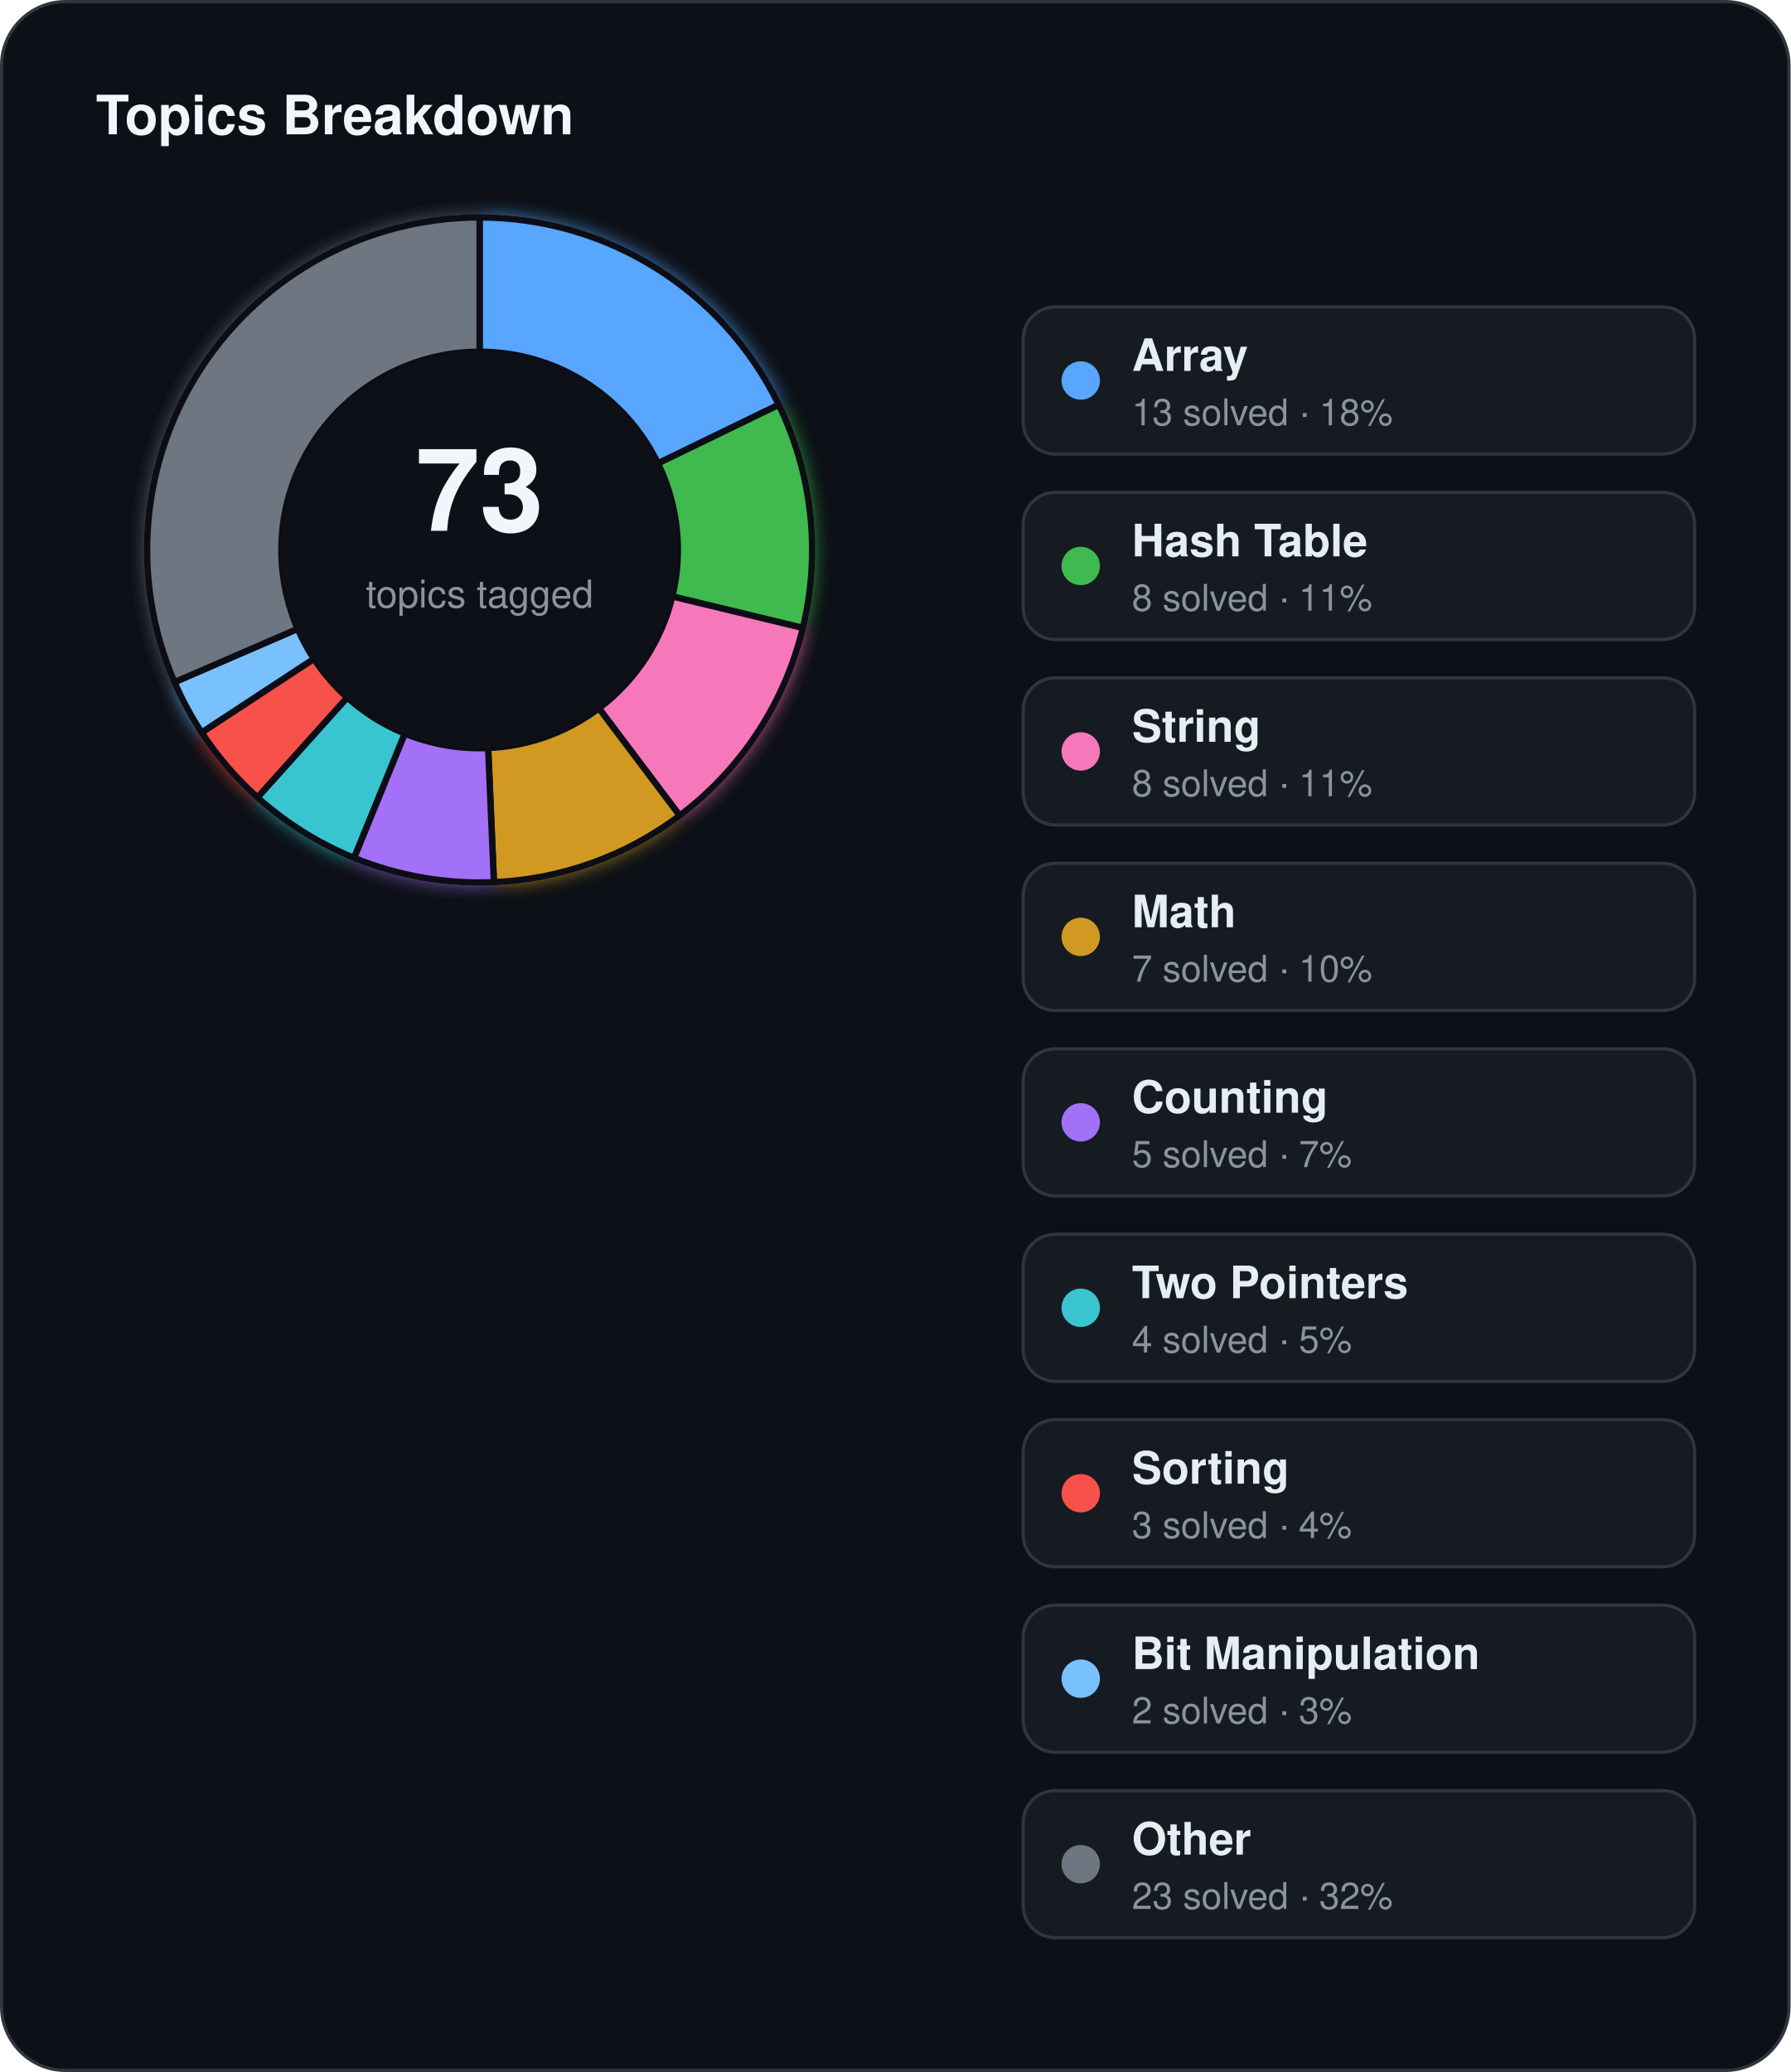
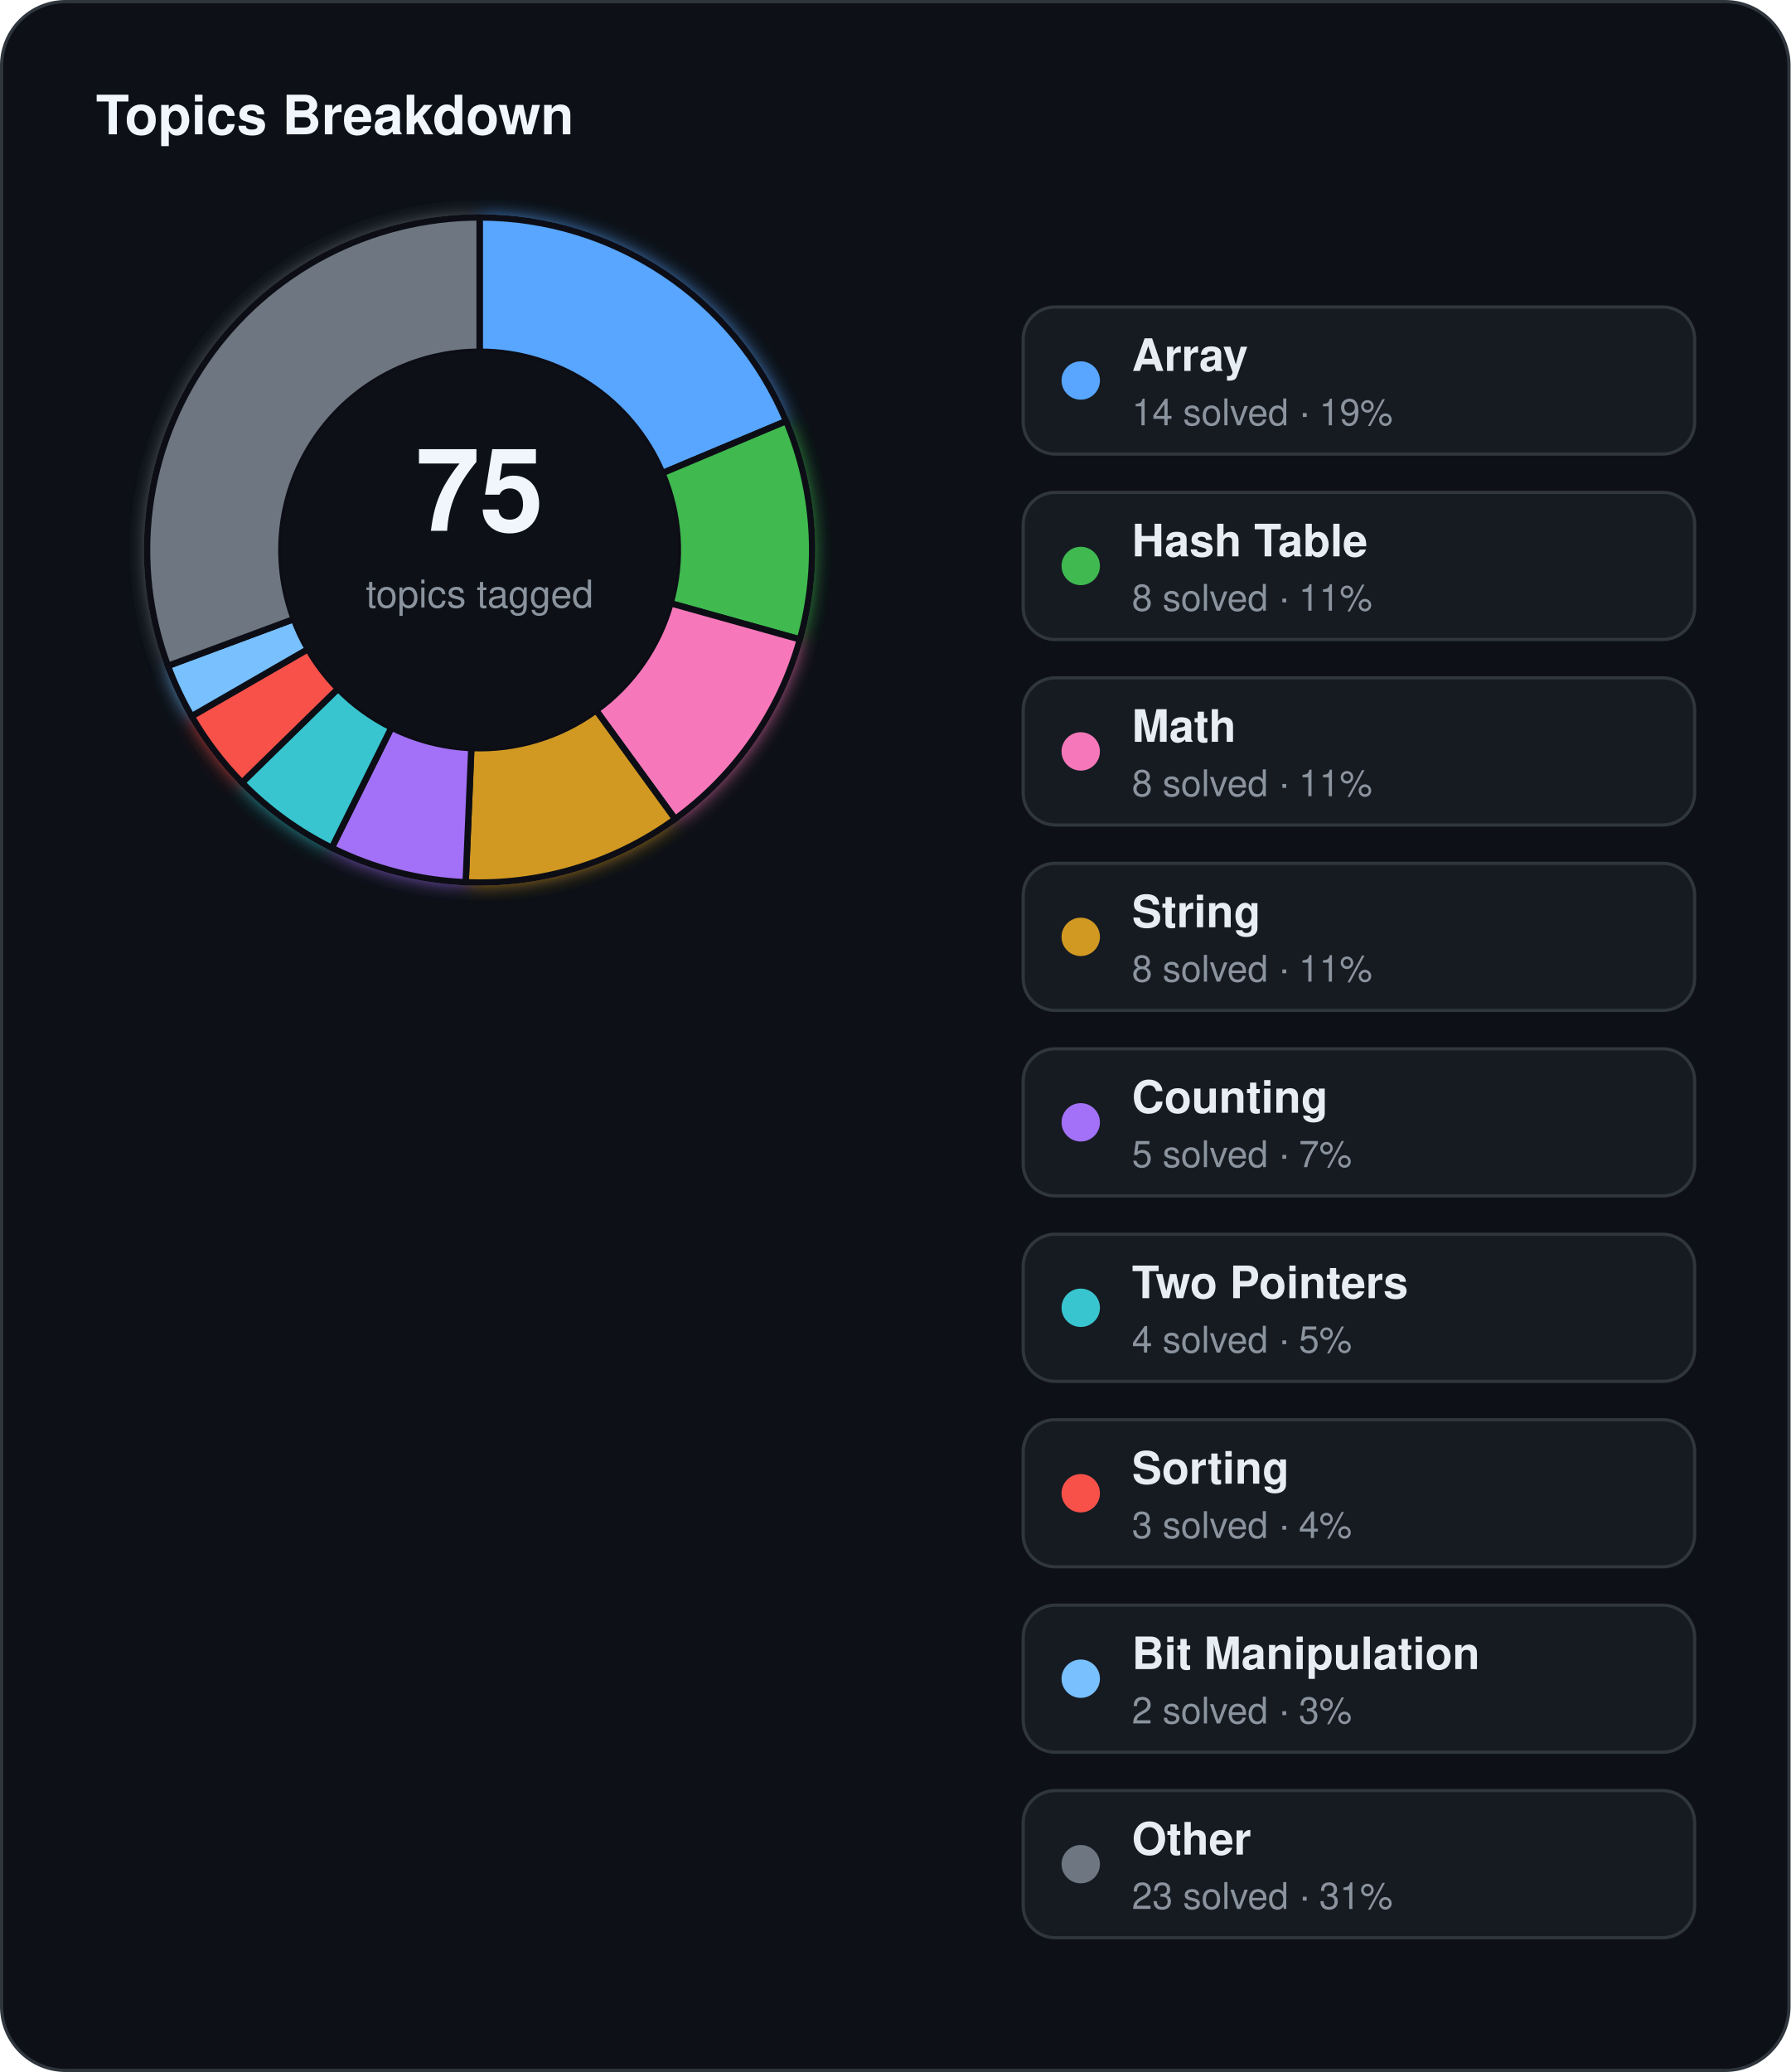
<svg xmlns="http://www.w3.org/2000/svg" width="560" height="648" viewBox="0 0 560 648">
  <defs>
    <filter id="topics-glow" x="-60%" y="-60%" width="220%" height="220%">
      <feGaussianBlur stdDeviation="3" result="blur" />
      <feMerge>
        <feMergeNode in="blur" />
        <feMergeNode in="SourceGraphic" />
      </feMerge>
    </filter>
  </defs>
  <rect x="0.5" y="0.5" width="559" height="647" rx="20" fill="#0d1117" stroke="#30363d" stroke-width="1" />
  <text x="30" y="42" fill="#f0f6fc" font-family="Segoe UI, Helvetica, Arial, sans-serif" font-size="17" font-weight="700">Topics Breakdown</text>
  <g filter="url(#topics-glow)">
-     <path d="M 150.00,68.00 A 104,104 0 0 1 243.56,126.59 L 205.78,144.93 A 62,62 0 0 0 150.00,110.00 Z" fill="#58a6ff" stroke="#0d1117" stroke-width="2" />
-     <path d="M 243.56,126.59 A 104,104 0 0 1 251.10,196.39 L 210.27,186.54 A 62,62 0 0 0 205.78,144.93 Z" fill="#3fb950" stroke="#0d1117" stroke-width="2" />
-     <path d="M 251.10,196.39 A 104,104 0 0 1 212.57,255.07 L 187.30,221.52 A 62,62 0 0 0 210.27,186.54 Z" fill="#f778ba" stroke="#0d1117" stroke-width="2" />
-     <path d="M 212.57,255.07 A 104,104 0 0 1 154.47,275.90 L 152.67,233.94 A 62,62 0 0 0 187.30,221.52 Z" fill="#d29922" stroke="#0d1117" stroke-width="2" />
-     <path d="M 154.47,275.90 A 104,104 0 0 1 110.72,268.30 L 126.58,229.41 A 62,62 0 0 0 152.67,233.94 Z" fill="#a371f7" stroke="#0d1117" stroke-width="2" />
-     <path d="M 110.72,268.30 A 104,104 0 0 1 80.52,249.39 L 108.58,218.13 A 62,62 0 0 0 126.58,229.41 Z" fill="#39c5cf" stroke="#0d1117" stroke-width="2" />
-     <path d="M 80.52,249.39 A 104,104 0 0 1 63.06,229.08 L 98.17,206.03 A 62,62 0 0 0 108.58,218.13 Z" fill="#f85149" stroke="#0d1117" stroke-width="2" />
-     <path d="M 63.06,229.08 A 104,104 0 0 1 54.57,213.34 L 93.11,196.65 A 62,62 0 0 0 98.17,206.03 Z" fill="#79c0ff" stroke="#0d1117" stroke-width="2" />
-     <path d="M 54.57,213.34 A 104,104 0 0 1 150.00,68.00 L 150.00,110.00 A 62,62 0 0 0 93.11,196.65 Z" fill="#6e7681" stroke="#0d1117" stroke-width="2" />
+     <path d="M 150.00,68.00 A 104,104 0 0 1 245.87,131.70 L 207.16,147.97 A 62,62 0 0 0 150.00,110.00 Z" fill="#58a6ff" stroke="#0d1117" stroke-width="2" />
+     <path d="M 245.87,131.70 A 104,104 0 0 1 250.17,199.97 L 209.72,188.67 A 62,62 0 0 0 207.16,147.97 Z" fill="#3fb950" stroke="#0d1117" stroke-width="2" />
+     <path d="M 250.17,199.97 A 104,104 0 0 1 211.13,256.14 L 186.44,222.16 A 62,62 0 0 0 209.72,188.67 Z" fill="#f778ba" stroke="#0d1117" stroke-width="2" />
+     <path d="M 211.13,256.14 A 104,104 0 0 1 145.64,275.91 L 147.40,233.95 A 62,62 0 0 0 186.44,222.16 Z" fill="#d29922" stroke="#0d1117" stroke-width="2" />
+     <path d="M 145.64,275.91 A 104,104 0 0 1 103.76,265.15 L 122.43,227.53 A 62,62 0 0 0 147.40,233.95 Z" fill="#a371f7" stroke="#0d1117" stroke-width="2" />
+     <path d="M 103.76,265.15 A 104,104 0 0 1 75.69,244.76 L 105.70,215.38 A 62,62 0 0 0 122.43,227.53 Z" fill="#39c5cf" stroke="#0d1117" stroke-width="2" />
+     <path d="M 75.69,244.76 A 104,104 0 0 1 59.93,224.00 L 96.31,203.00 A 62,62 0 0 0 105.70,215.38 Z" fill="#f85149" stroke="#0d1117" stroke-width="2" />
+     <path d="M 59.93,224.00 A 104,104 0 0 1 52.52,208.25 L 91.89,193.61 A 62,62 0 0 0 96.31,203.00 Z" fill="#79c0ff" stroke="#0d1117" stroke-width="2" />
+     <path d="M 52.52,208.25 A 104,104 0 0 1 150.00,68.00 L 150.00,110.00 A 62,62 0 0 0 91.89,193.61 Z" fill="#6e7681" stroke="#0d1117" stroke-width="2" />
  </g>
  <circle cx="150" cy="172" r="62" fill="#0d1117" />
-   <text x="150" y="166" text-anchor="middle" fill="#f0f6fc" font-family="Segoe UI, Helvetica, Arial, sans-serif" font-size="36" font-weight="700">73</text>
+   <text x="150" y="166" text-anchor="middle" fill="#f0f6fc" font-family="Segoe UI, Helvetica, Arial, sans-serif" font-size="36" font-weight="700">75</text>
  <text x="150" y="190" text-anchor="middle" fill="#8b949e" font-family="Segoe UI, Helvetica, Arial, sans-serif" font-size="12">topics tagged</text>
  <rect x="320" y="96" width="210" height="46" rx="10" fill="#161b22" stroke="#30363d" stroke-width="1" />
  <circle cx="338" cy="119" r="6" fill="#58a6ff" />
  <text x="354" y="116" fill="#e6edf3" font-family="Segoe UI, Helvetica, Arial, sans-serif" font-size="14" font-weight="600">Array</text>
-   <text x="354" y="133" fill="#8b949e" font-family="Segoe UI, Helvetica, Arial, sans-serif" font-size="11.5">13 solved · 18%</text>
+   <text x="354" y="133" fill="#8b949e" font-family="Segoe UI, Helvetica, Arial, sans-serif" font-size="11.5">14 solved · 19%</text>
  <rect x="320" y="154" width="210" height="46" rx="10" fill="#161b22" stroke="#30363d" stroke-width="1" />
  <circle cx="338" cy="177" r="6" fill="#3fb950" />
  <text x="354" y="174" fill="#e6edf3" font-family="Segoe UI, Helvetica, Arial, sans-serif" font-size="14" font-weight="600">Hash Table</text>
  <text x="354" y="191" fill="#8b949e" font-family="Segoe UI, Helvetica, Arial, sans-serif" font-size="11.5">8 solved · 11%</text>
  <rect x="320" y="212" width="210" height="46" rx="10" fill="#161b22" stroke="#30363d" stroke-width="1" />
  <circle cx="338" cy="235" r="6" fill="#f778ba" />
-   <text x="354" y="232" fill="#e6edf3" font-family="Segoe UI, Helvetica, Arial, sans-serif" font-size="14" font-weight="600">String</text>
+   <text x="354" y="232" fill="#e6edf3" font-family="Segoe UI, Helvetica, Arial, sans-serif" font-size="14" font-weight="600">Math</text>
  <text x="354" y="249" fill="#8b949e" font-family="Segoe UI, Helvetica, Arial, sans-serif" font-size="11.5">8 solved · 11%</text>
  <rect x="320" y="270" width="210" height="46" rx="10" fill="#161b22" stroke="#30363d" stroke-width="1" />
  <circle cx="338" cy="293" r="6" fill="#d29922" />
-   <text x="354" y="290" fill="#e6edf3" font-family="Segoe UI, Helvetica, Arial, sans-serif" font-size="14" font-weight="600">Math</text>
-   <text x="354" y="307" fill="#8b949e" font-family="Segoe UI, Helvetica, Arial, sans-serif" font-size="11.5">7 solved · 10%</text>
+   <text x="354" y="290" fill="#e6edf3" font-family="Segoe UI, Helvetica, Arial, sans-serif" font-size="14" font-weight="600">String</text>
+   <text x="354" y="307" fill="#8b949e" font-family="Segoe UI, Helvetica, Arial, sans-serif" font-size="11.5">8 solved · 11%</text>
  <rect x="320" y="328" width="210" height="46" rx="10" fill="#161b22" stroke="#30363d" stroke-width="1" />
  <circle cx="338" cy="351" r="6" fill="#a371f7" />
  <text x="354" y="348" fill="#e6edf3" font-family="Segoe UI, Helvetica, Arial, sans-serif" font-size="14" font-weight="600">Counting</text>
  <text x="354" y="365" fill="#8b949e" font-family="Segoe UI, Helvetica, Arial, sans-serif" font-size="11.5">5 solved · 7%</text>
  <rect x="320" y="386" width="210" height="46" rx="10" fill="#161b22" stroke="#30363d" stroke-width="1" />
  <circle cx="338" cy="409" r="6" fill="#39c5cf" />
  <text x="354" y="406" fill="#e6edf3" font-family="Segoe UI, Helvetica, Arial, sans-serif" font-size="14" font-weight="600">Two Pointers</text>
  <text x="354" y="423" fill="#8b949e" font-family="Segoe UI, Helvetica, Arial, sans-serif" font-size="11.5">4 solved · 5%</text>
  <rect x="320" y="444" width="210" height="46" rx="10" fill="#161b22" stroke="#30363d" stroke-width="1" />
  <circle cx="338" cy="467" r="6" fill="#f85149" />
  <text x="354" y="464" fill="#e6edf3" font-family="Segoe UI, Helvetica, Arial, sans-serif" font-size="14" font-weight="600">Sorting</text>
  <text x="354" y="481" fill="#8b949e" font-family="Segoe UI, Helvetica, Arial, sans-serif" font-size="11.5">3 solved · 4%</text>
  <rect x="320" y="502" width="210" height="46" rx="10" fill="#161b22" stroke="#30363d" stroke-width="1" />
  <circle cx="338" cy="525" r="6" fill="#79c0ff" />
  <text x="354" y="522" fill="#e6edf3" font-family="Segoe UI, Helvetica, Arial, sans-serif" font-size="14" font-weight="600">Bit Manipulation</text>
  <text x="354" y="539" fill="#8b949e" font-family="Segoe UI, Helvetica, Arial, sans-serif" font-size="11.5">2 solved · 3%</text>
  <rect x="320" y="560" width="210" height="46" rx="10" fill="#161b22" stroke="#30363d" stroke-width="1" />
  <circle cx="338" cy="583" r="6" fill="#6e7681" />
  <text x="354" y="580" fill="#e6edf3" font-family="Segoe UI, Helvetica, Arial, sans-serif" font-size="14" font-weight="600">Other</text>
-   <text x="354" y="597" fill="#8b949e" font-family="Segoe UI, Helvetica, Arial, sans-serif" font-size="11.5">23 solved · 32%</text>
+   <text x="354" y="597" fill="#8b949e" font-family="Segoe UI, Helvetica, Arial, sans-serif" font-size="11.5">23 solved · 31%</text>
</svg>
